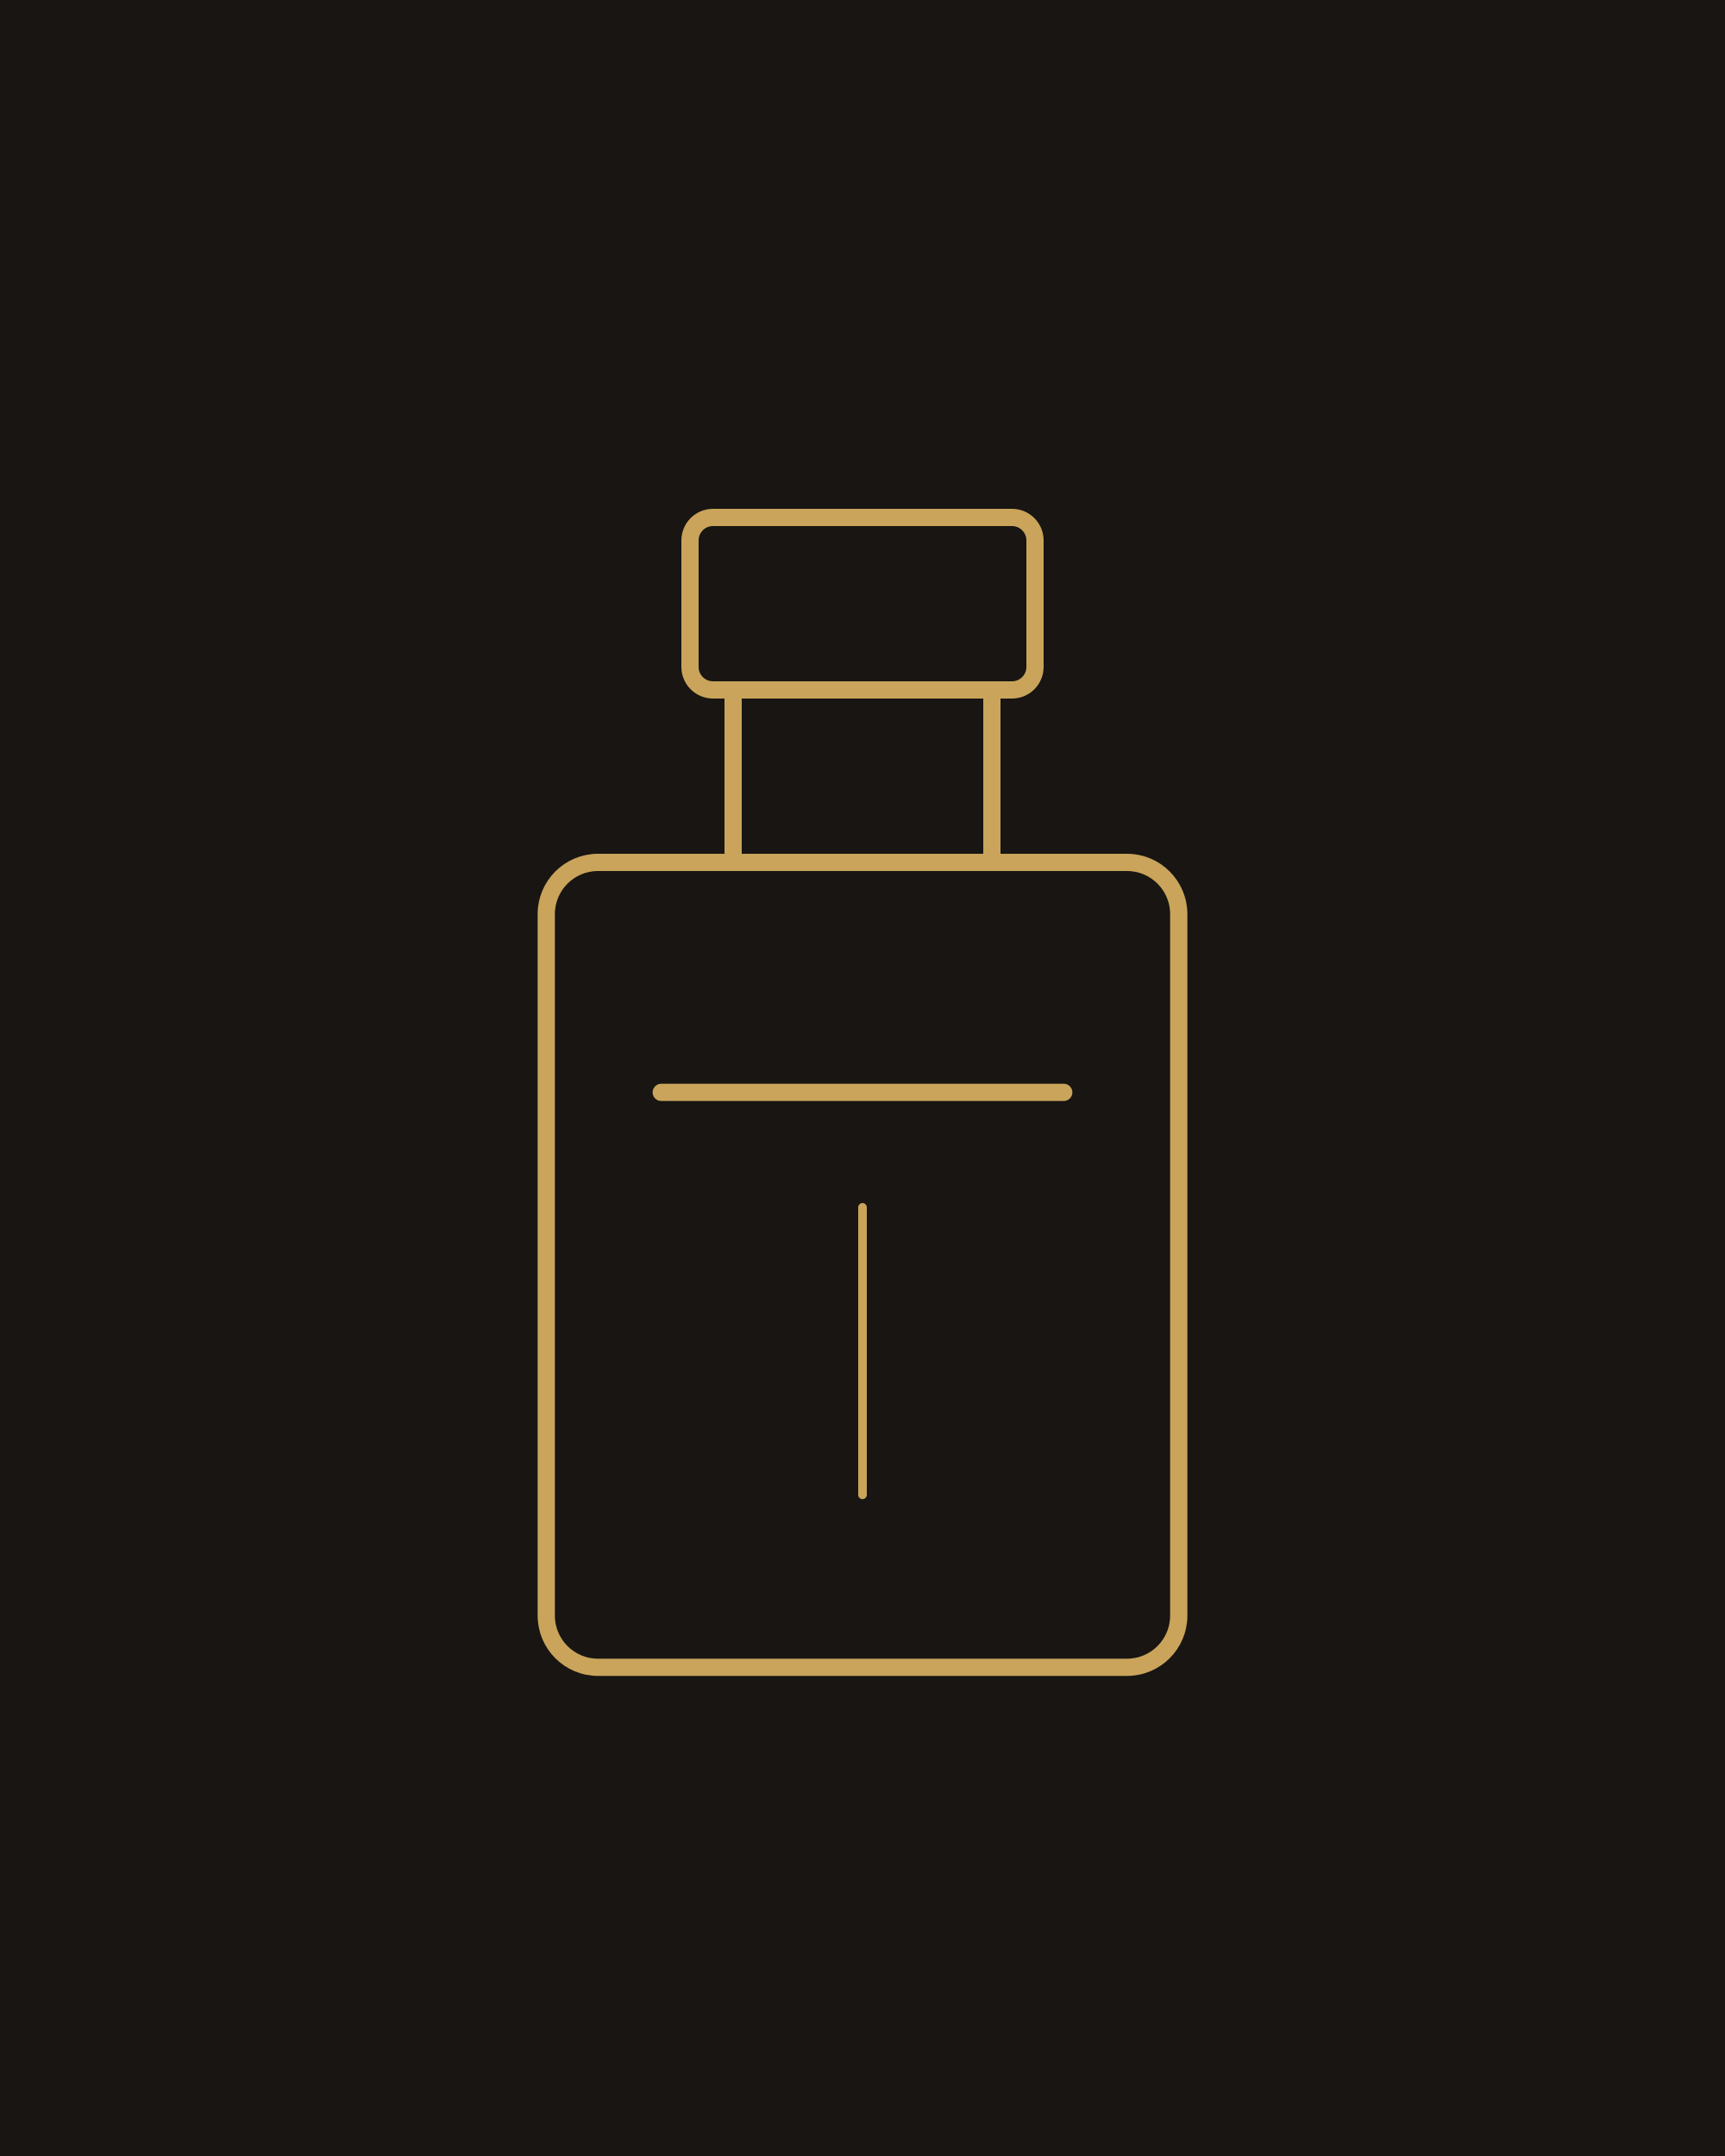
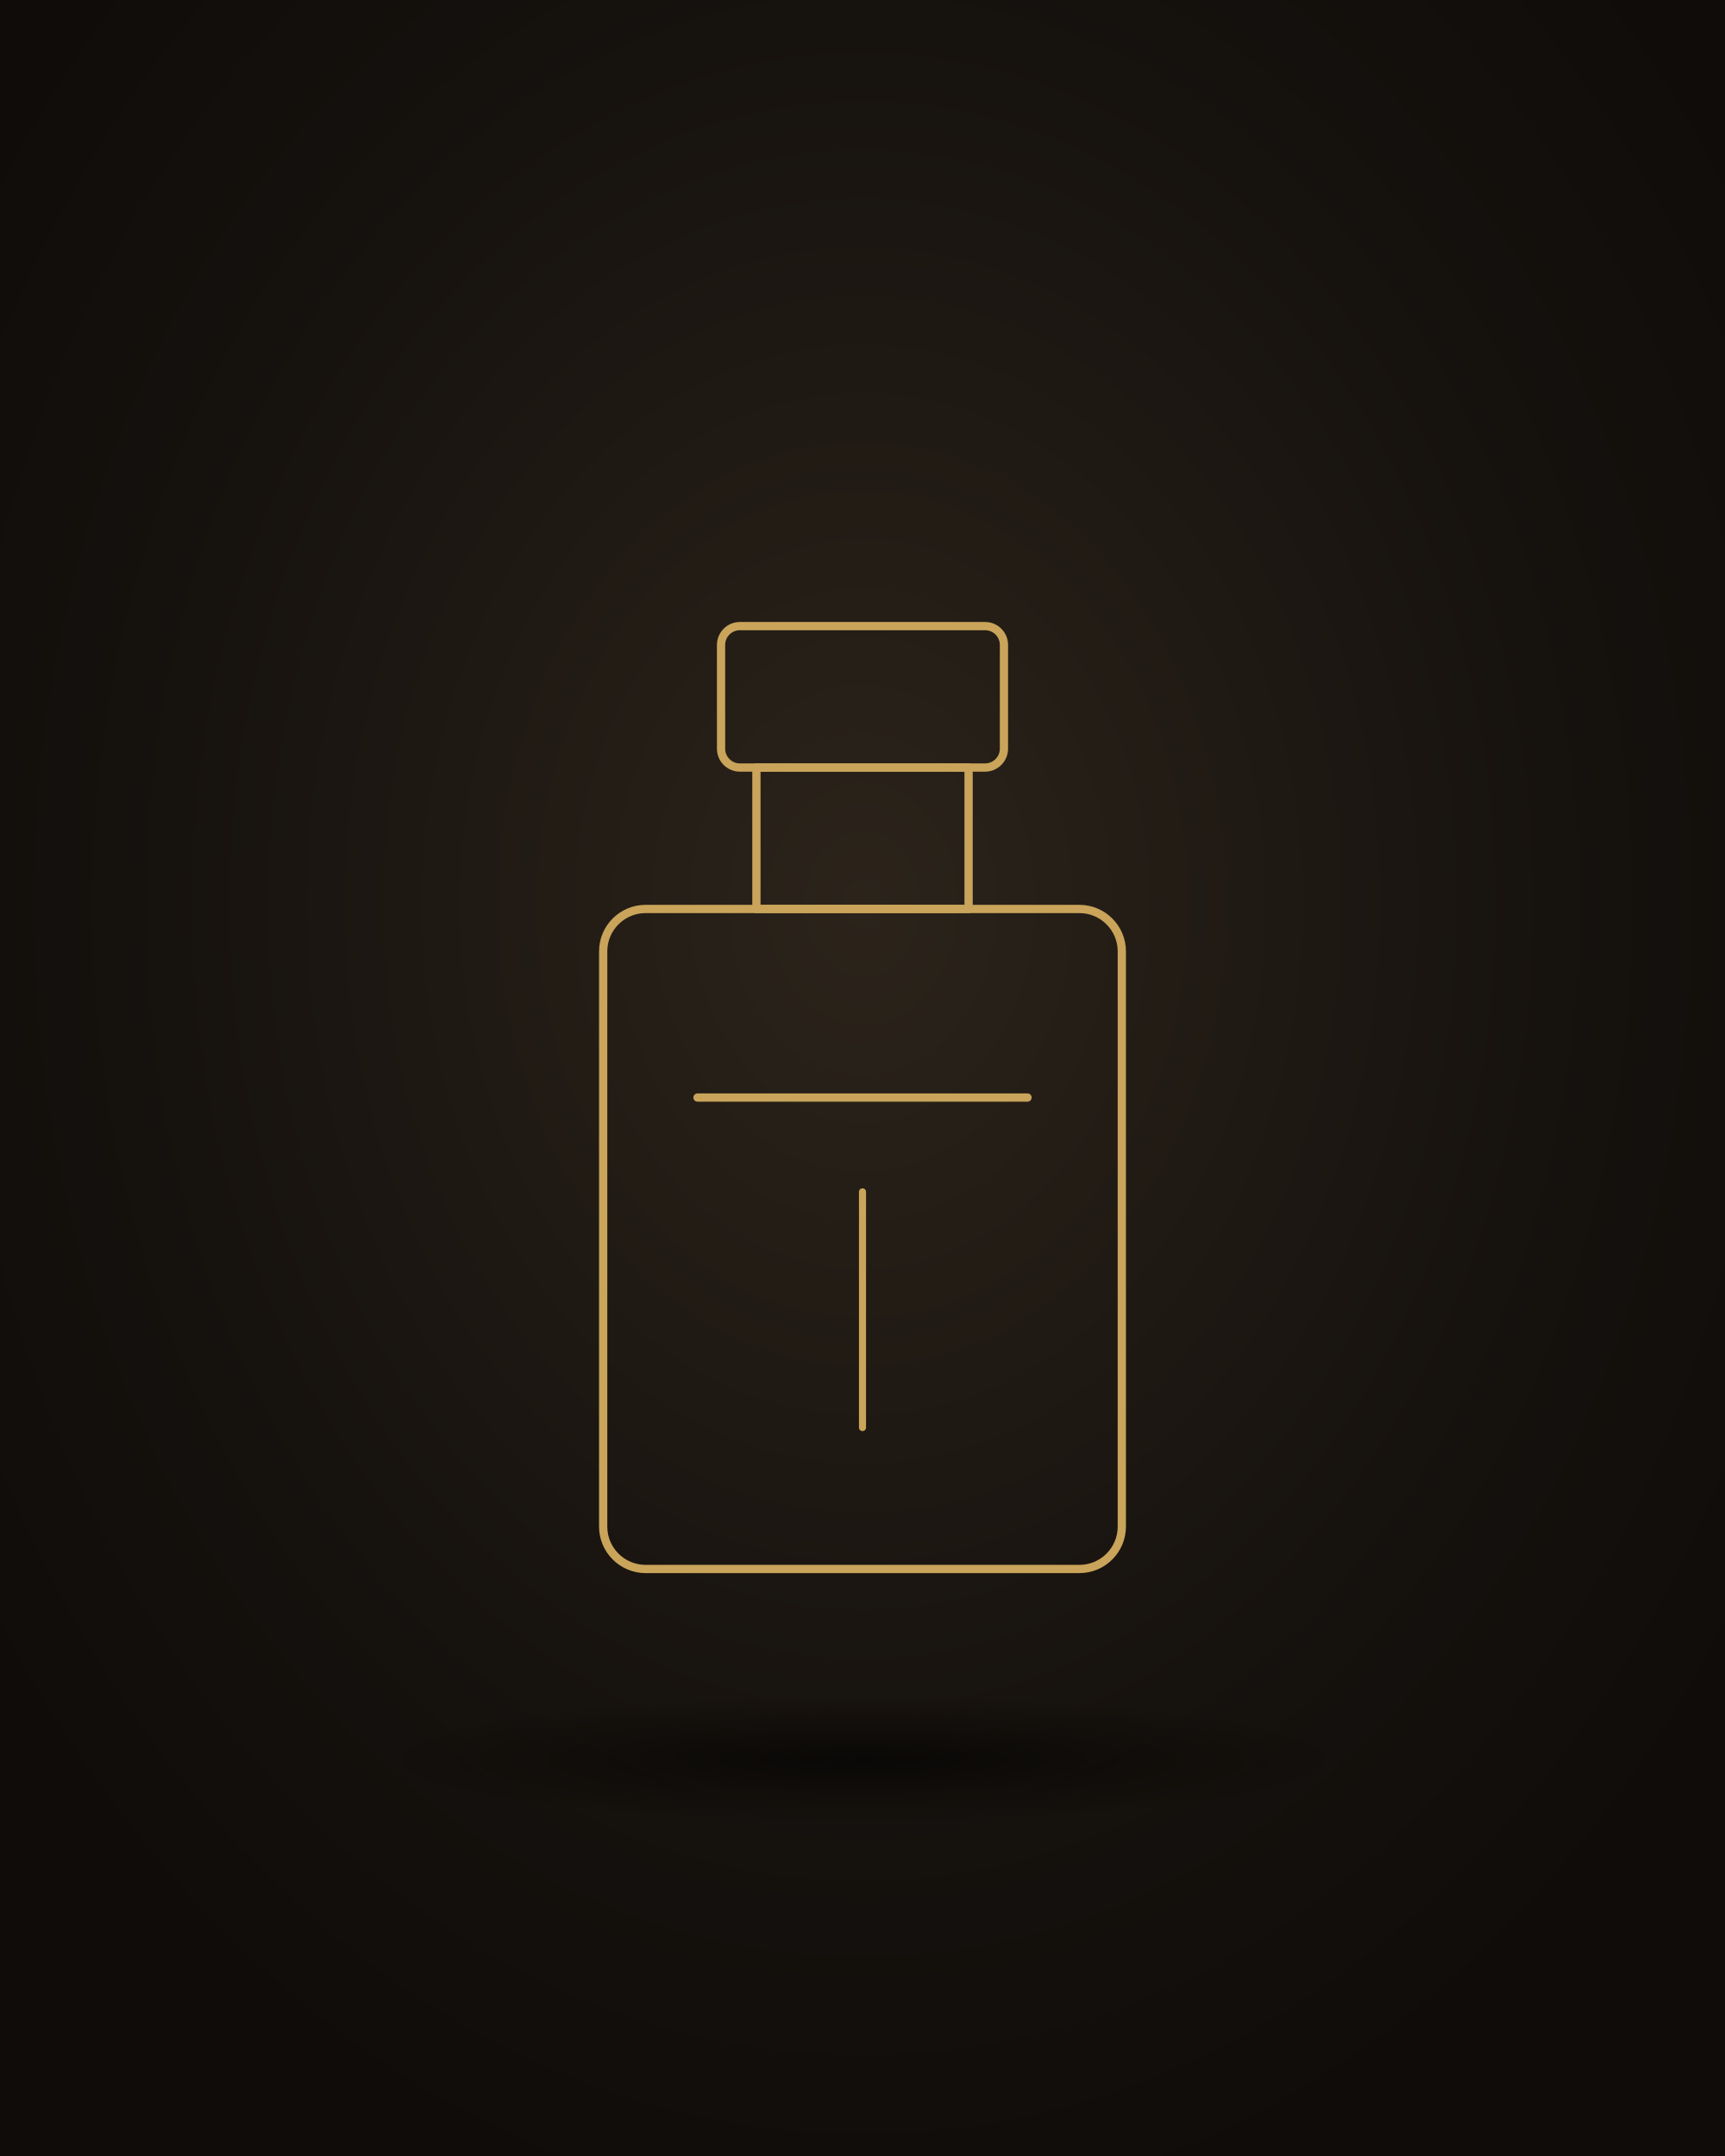
<svg xmlns="http://www.w3.org/2000/svg" viewBox="0 0 600 750">
-   <rect width="600" height="750" fill="#181512" />
-   <g stroke="#c9a45a" stroke-width="6" fill="none" stroke-linecap="round" stroke-linejoin="round">
+   <defs>
+     <radialGradient id="l" cx="50%" cy="42%" r="62%">
+       <stop offset="0" stop-color="#2c241b" />
+       <stop offset=".65" stop-color="#16120e" />
+       <stop offset="1" stop-color="#0f0c0a" />
+     </radialGradient>
+     <radialGradient id="s" cx="50%" cy="50%" r="50%">
+       <stop offset="0" stop-color="#000" stop-opacity=".55" />
+       <stop offset="1" stop-color="#000" stop-opacity="0" />
+     </radialGradient>
+   </defs>
+   <rect width="600" height="750" fill="url(#l)" />
+   <ellipse cx="300" cy="612" rx="170" ry="22" fill="url(#s)" />
+   <g transform="translate(300 390) scale(.82) translate(-300 -390)" stroke="#c9a45a" stroke-width="3.5" fill="none" stroke-linecap="round" stroke-linejoin="round">
    <rect x="190" y="300" width="220" height="280" rx="18" />
    <rect x="255" y="240" width="90" height="60" />
    <rect x="240" y="180" width="120" height="60" rx="8" />
    <path d="M230 380h140" />
    <path d="M300 420v100" stroke-width="3" />
  </g>
</svg>
